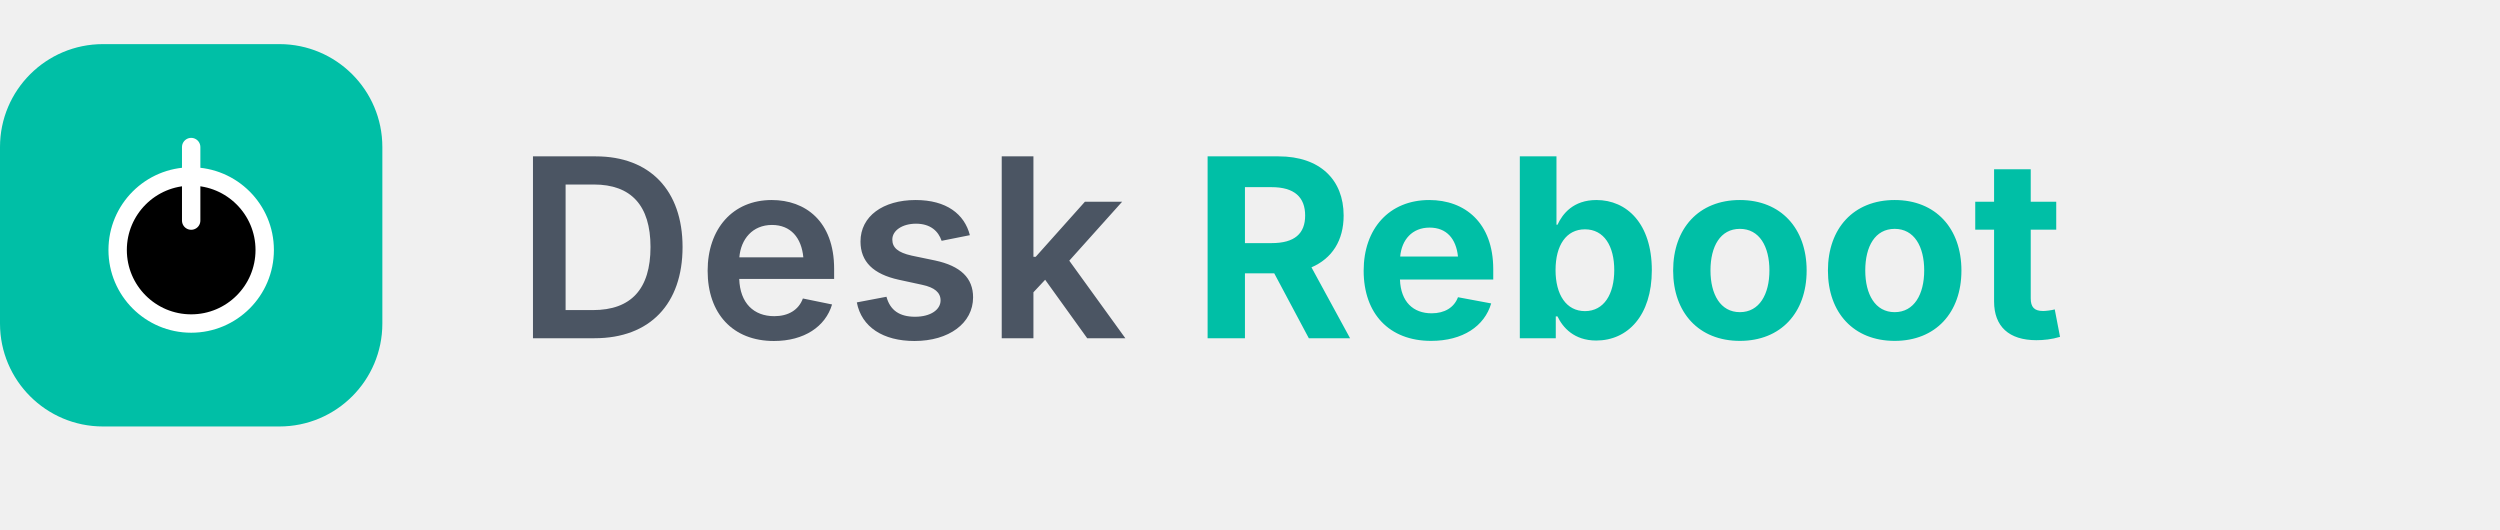
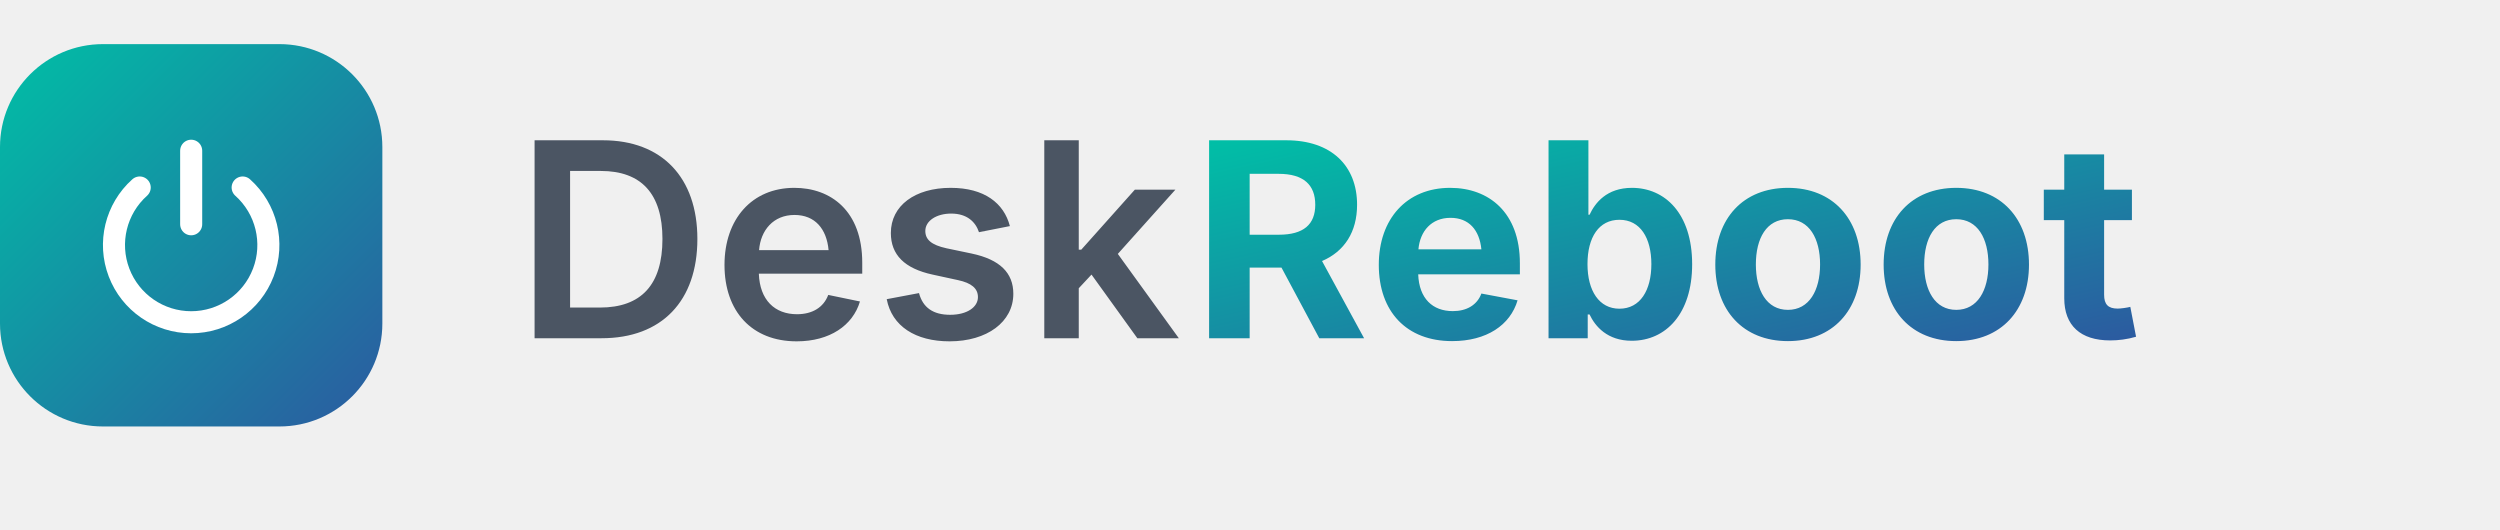
<svg xmlns="http://www.w3.org/2000/svg" width="340" height="72" viewBox="0 0 340 70">
  <defs>
-     <linearGradient id="grad" x1="0" y1="0" x2="340" y2="70">
+     <linearGradient id="brandGrad" x1="0%" y1="0%" x2="100%" y2="100%">
      <stop offset="0%" stop-color="#00BFA6" />
      <stop offset="100%" stop-color="#2C5AA0" />
    </linearGradient>
  </defs>
  <g transform="translate(0,5)">
-     <rect width="52" height="52" rx="14" fill="url(#grad)" />
-     <circle cx="26" cy="28" r="10" stroke="white" stroke-width="2.5" />
-     <line x1="26" y1="14" x2="26" y2="24" stroke="white" stroke-width="2.5" stroke-linecap="round" />
+     <rect width="52" height="52" rx="14" fill="url(#brandGrad)" />
+     <g stroke="white" stroke-width="3" fill="none" stroke-linecap="round">
+       <path d="M19 19.5 A 10.5 10.5 0 1 0 33 19.5" />
+       <line x1="26" y1="14.5" x2="26" y2="24.5" />
+     </g>
  </g>
-   <text x="70" y="45" font-family="Inter, Manrope, sans-serif" font-size="34" fill="#4B5563" font-weight="600" letter-spacing="0.2">
+   <text x="70" y="45" font-family="'Inter', 'Manrope', sans-serif" font-size="37" fill="#4B5563" font-weight="600" letter-spacing="0.2">
    Desk
  </text>
-   <text x="162" y="45" font-family="Inter, Manrope, sans-serif" font-size="34" fill="url(#grad)" font-weight="700" letter-spacing="0.2">
+   <text x="162" y="45" font-family="'Inter', 'Manrope', sans-serif" font-size="37" fill="url(#brandGrad)" font-weight="700" letter-spacing="0.2">
    Reboot
  </text>
</svg>
